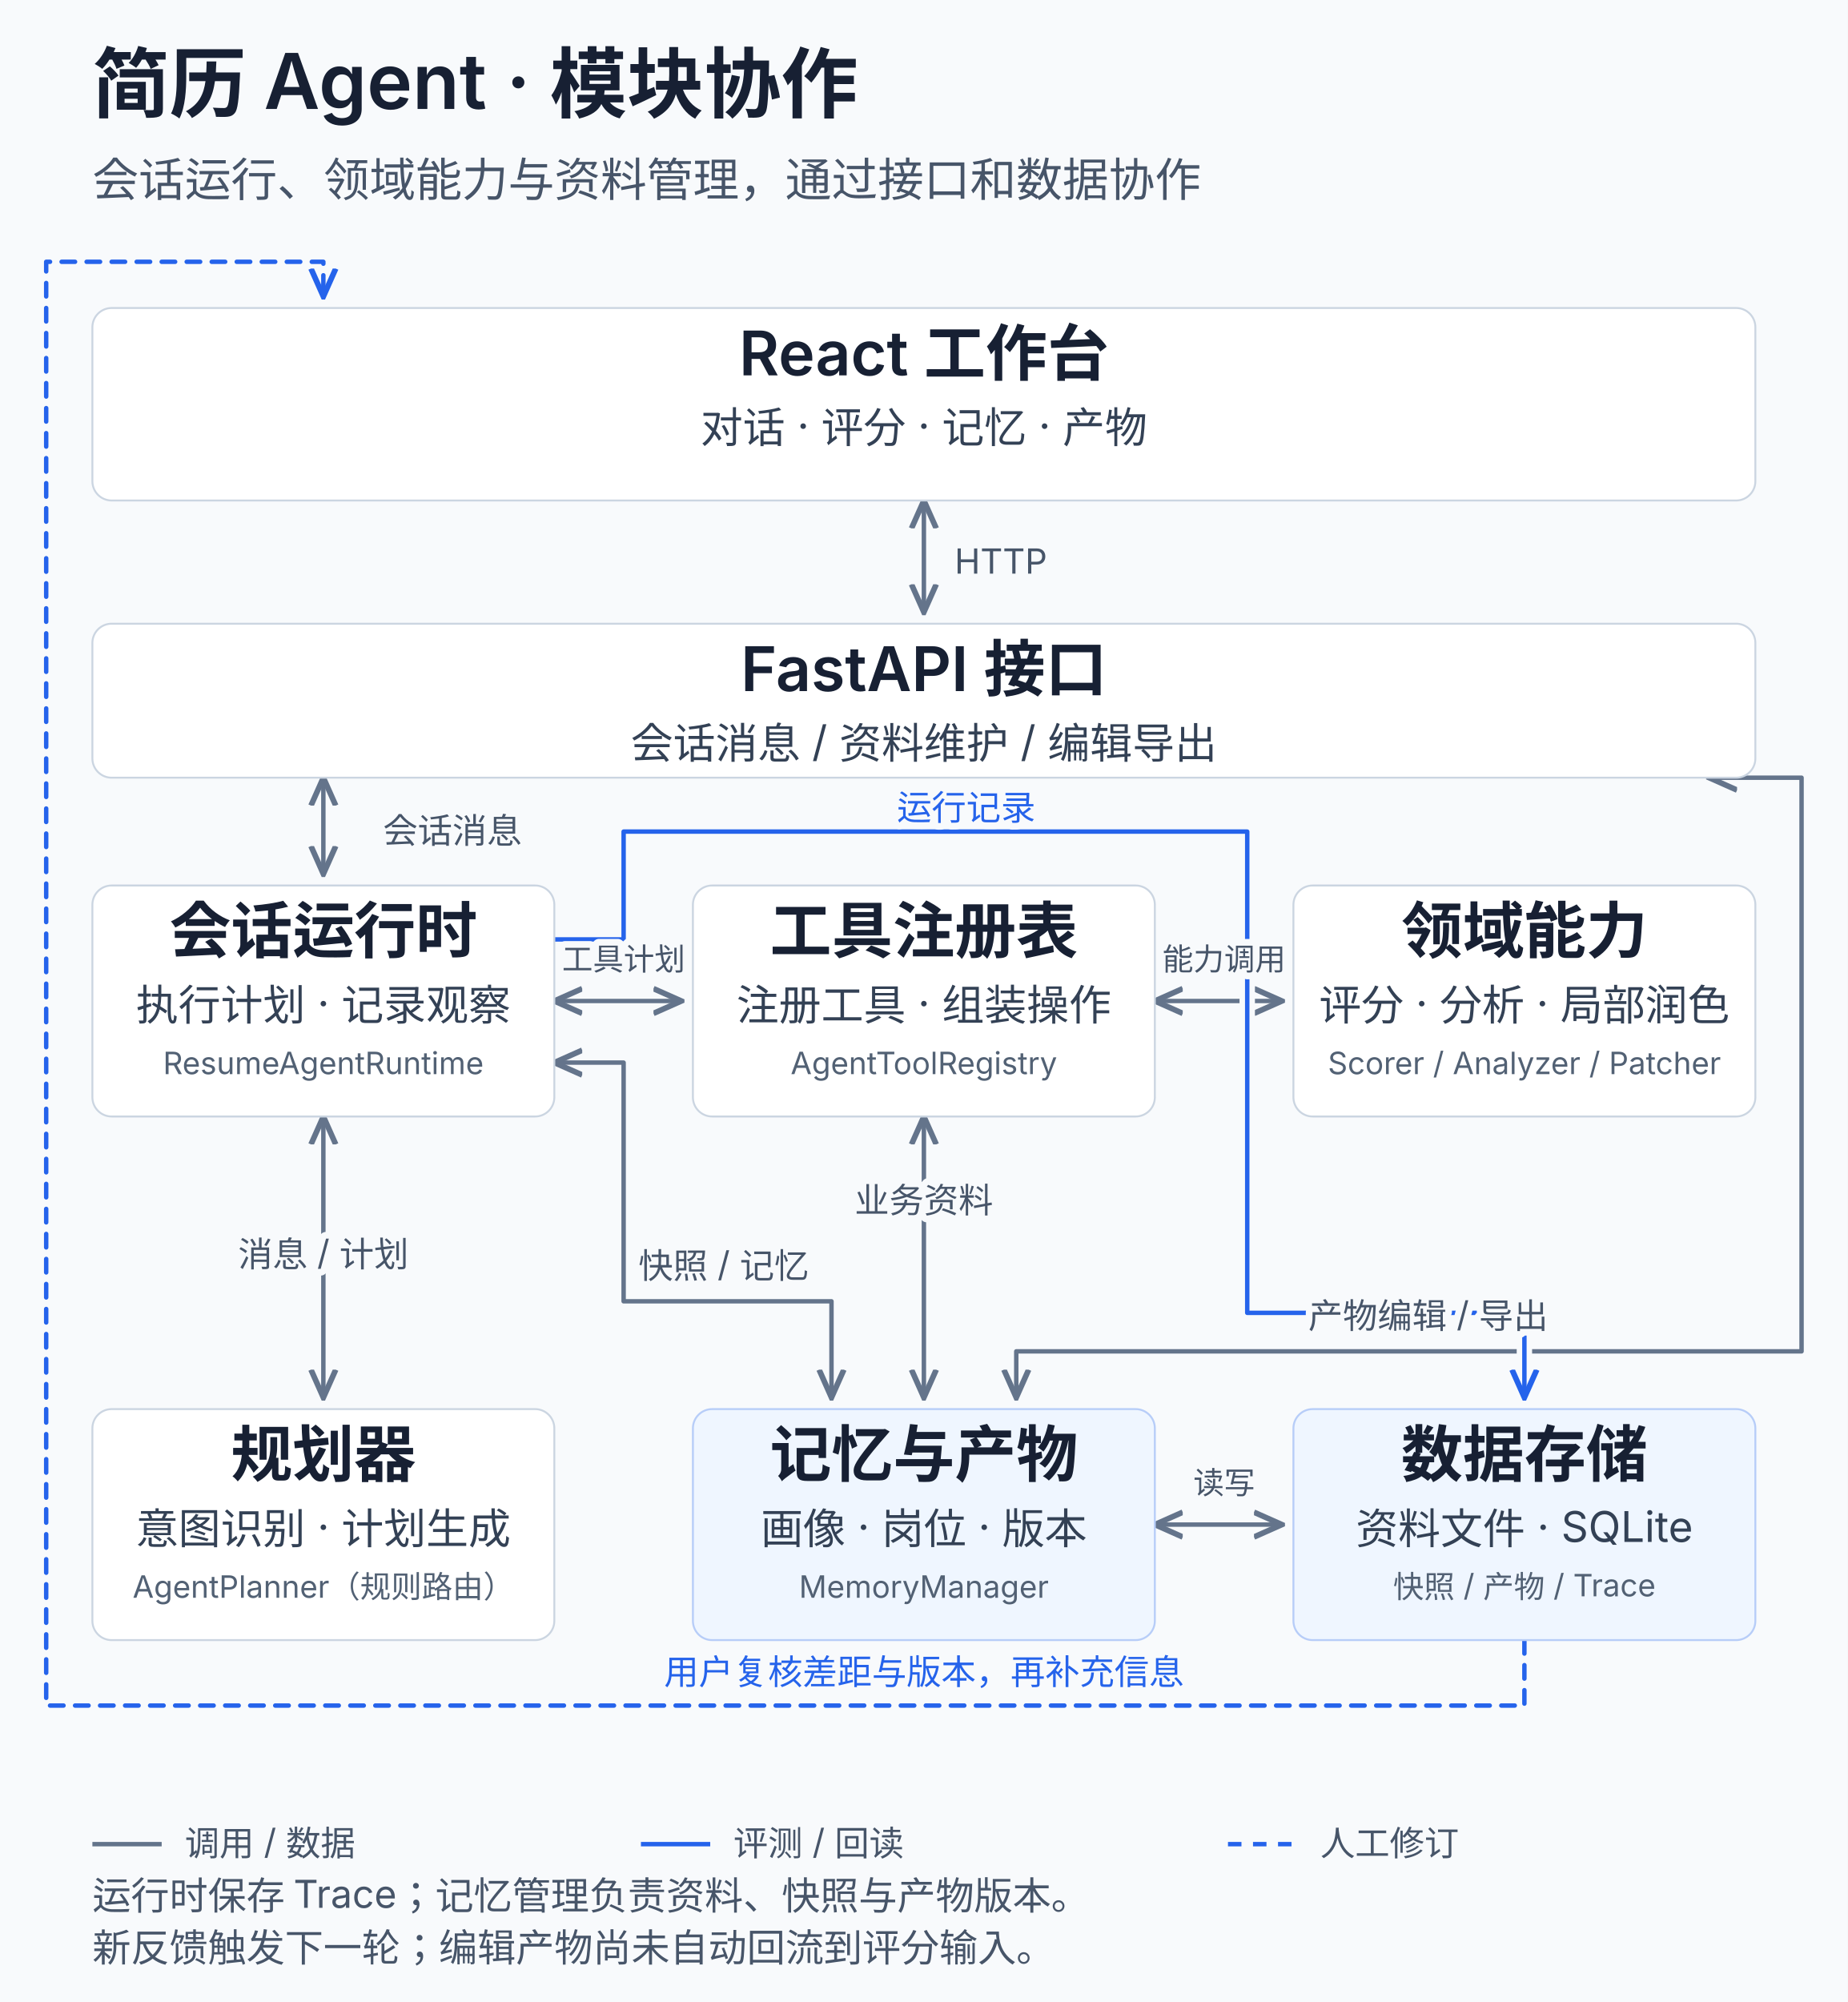
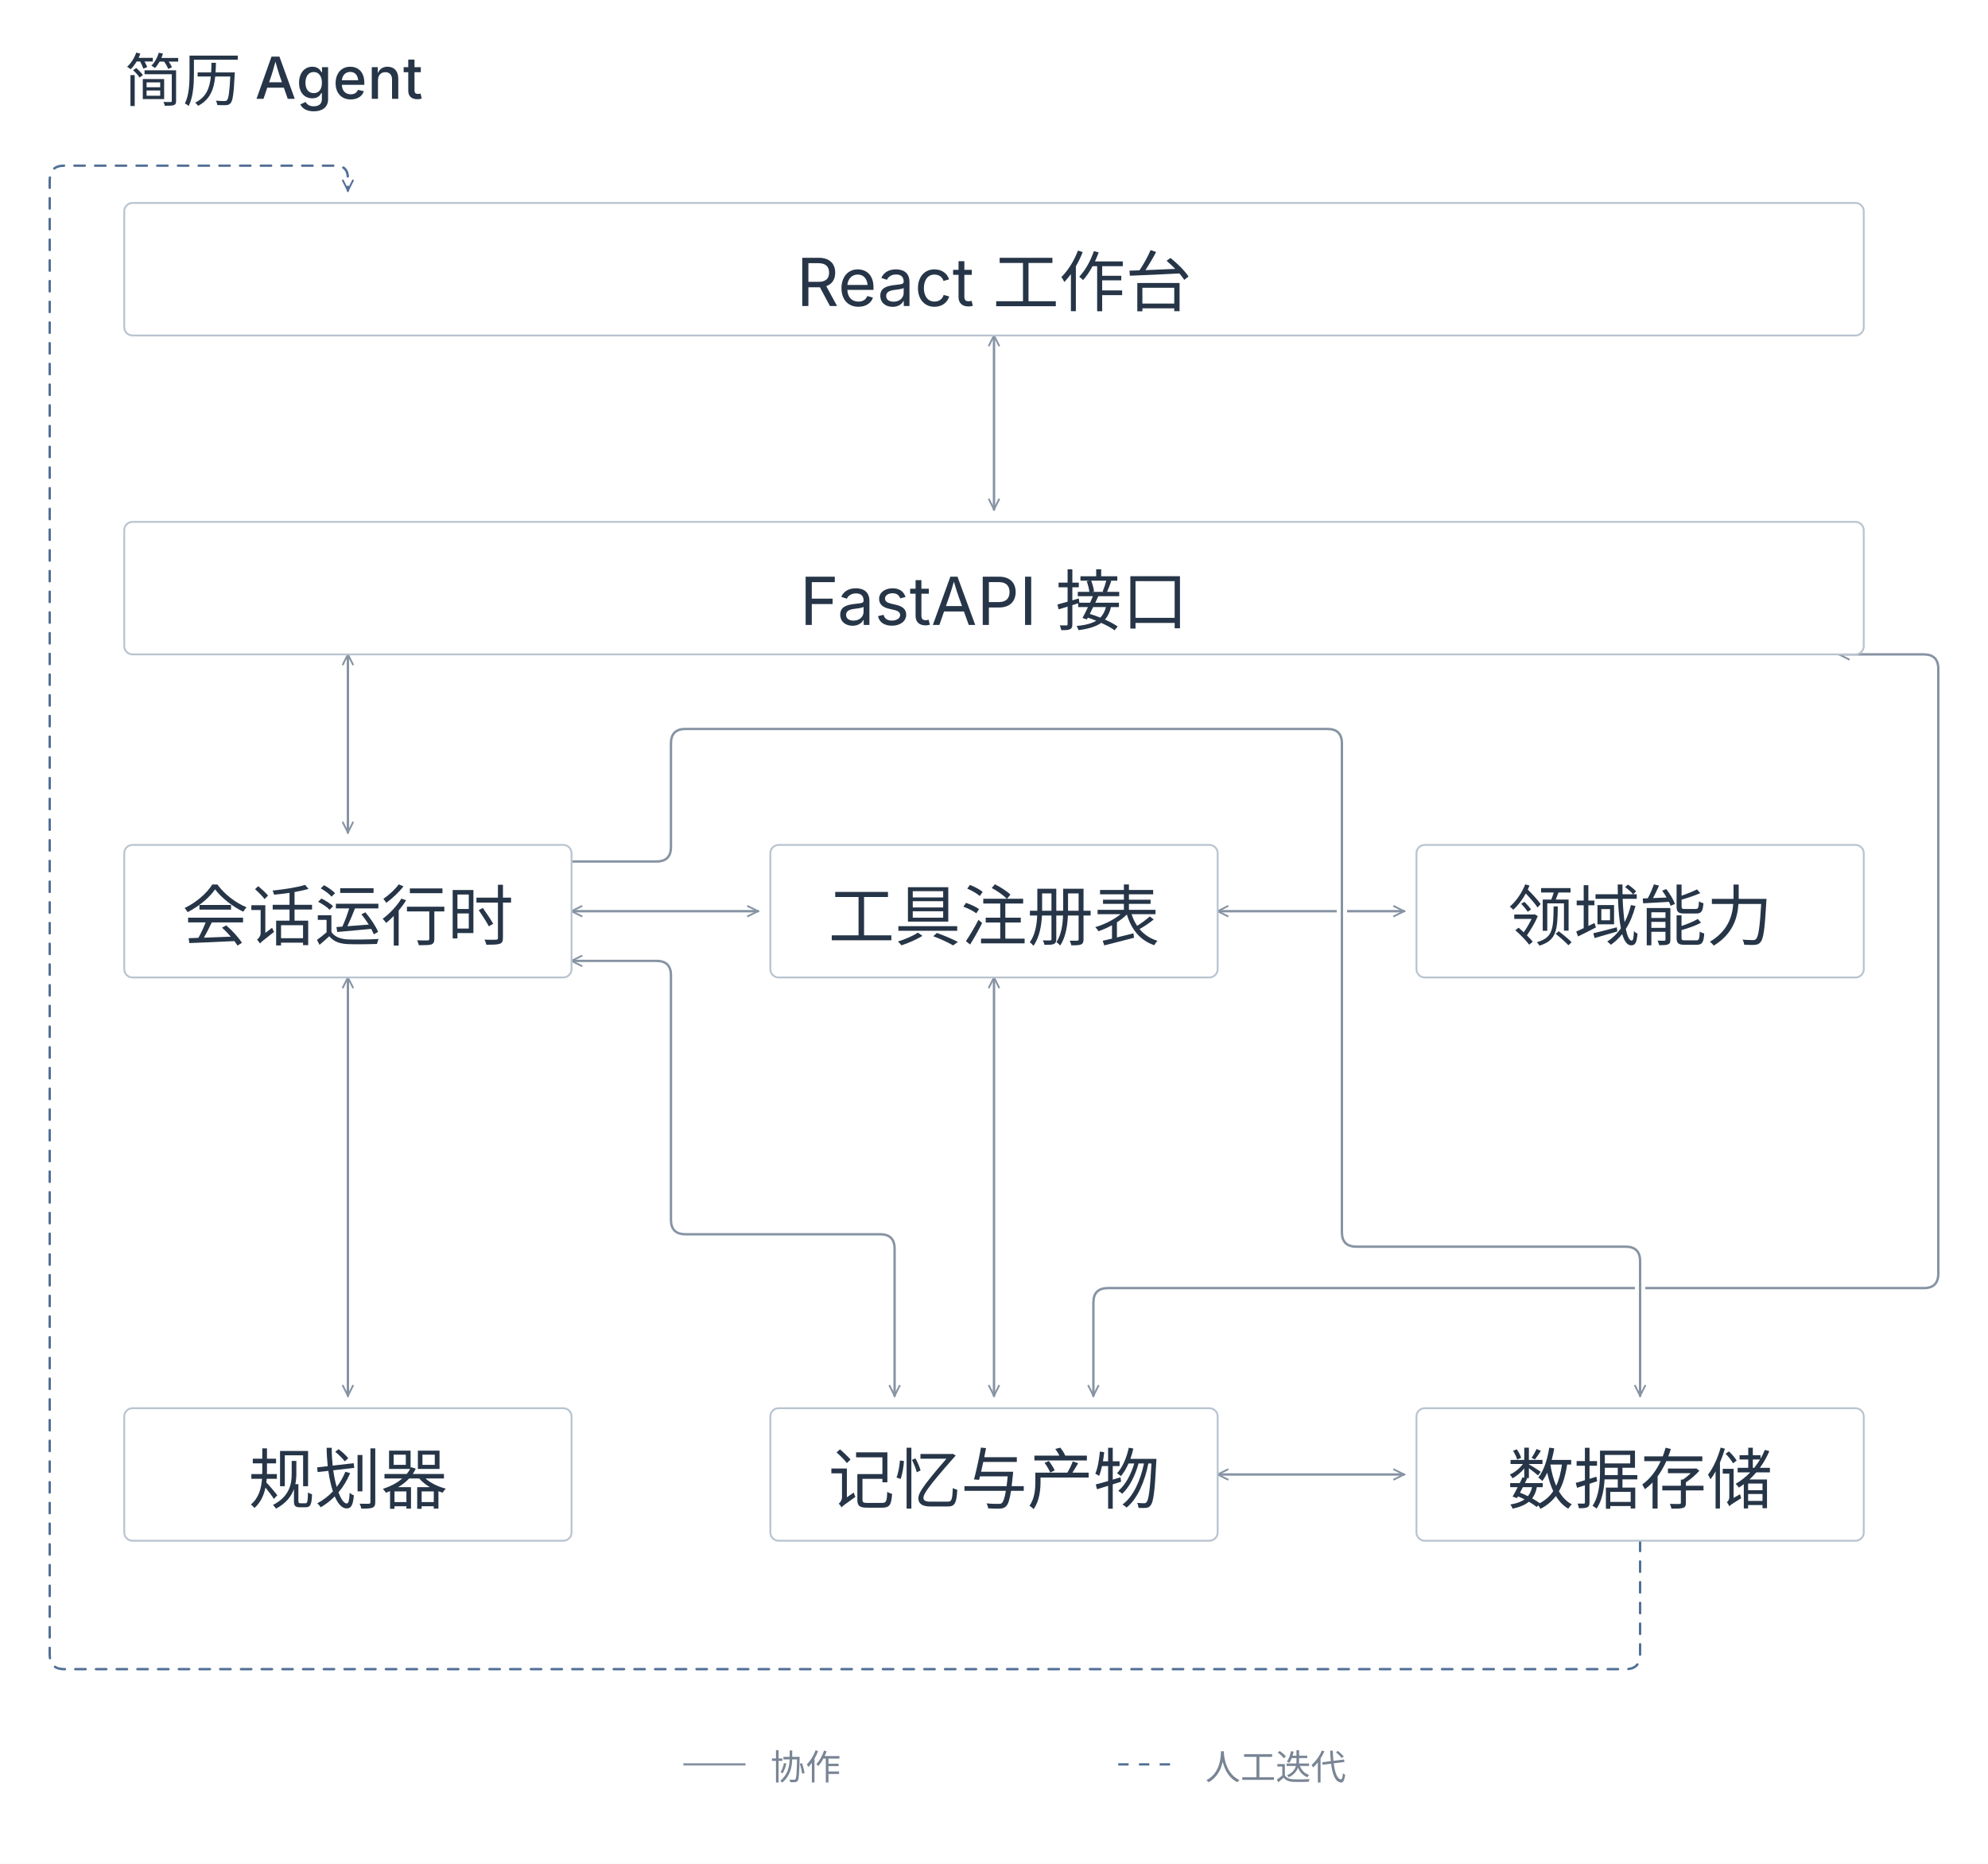
- <svg xmlns="http://www.w3.org/2000/svg" width="960" height="1040" viewBox="0 0 960 1040" role="img" aria-labelledby="title desc" lang="zh">
+ <svg xmlns="http://www.w3.org/2000/svg" width="960" height="900" viewBox="0 0 960 900" role="img" aria-labelledby="title desc" lang="zh">
  <defs>
-     <marker id="gray" viewBox="0 0 10 10" refX="9" refY="5" markerWidth="7" markerHeight="7" orient="auto-start-reverse">
-       <path d="M 0 1 L 9 5 L 0 9" fill="none" stroke="#64748b" stroke-width="1.8" />
+     <marker id="gray" viewBox="0 0 8 8" refX="7" refY="4" markerWidth="6" markerHeight="6" orient="auto-start-reverse">
+       <path d="M 1 1 L 7 4 L 1 7" fill="none" stroke="#8693a3" stroke-width="1" />
    </marker>
-     <marker id="blue" viewBox="0 0 10 10" refX="9" refY="5" markerWidth="7" markerHeight="7" orient="auto-start-reverse">
-       <path d="M 0 1 L 9 5 L 0 9" fill="none" stroke="#2563eb" stroke-width="1.8" />
+     <marker id="blue" viewBox="0 0 8 8" refX="7" refY="4" markerWidth="6" markerHeight="6" orient="auto-start-reverse">
+       <path d="M 1 1 L 7 4 L 1 7" fill="none" stroke="#526f96" stroke-width="1" />
    </marker>
  </defs>
-   <rect width="960" height="1040" fill="#f8fafc" />
+   <rect width="960" height="900" fill="#ffffff" />
  <g font-family="system-ui, -apple-system, BlinkMacSystemFont, Segoe UI, PingFang SC, Microsoft YaHei, sans-serif">
-     <text x="48" y="58" font-size="40" fill="#172033" text-anchor="start" font-weight="600">简历 Agent · 模块协作</text>
-     <text x="48" y="102" font-size="24" fill="#475569" text-anchor="start" font-weight="400">会话运行、领域能力与资料管理，通过接口和数据协作</text>
-     <path d="M 480 260 V 318" fill="none" stroke="#f8fafc" stroke-width="8" stroke-linejoin="round" />
-     <path d="M 480 260 V 318" fill="none" stroke="#64748b" stroke-width="2.3" stroke-linejoin="round" stroke-linecap="round" marker-end="url(#gray)" marker-start="url(#gray)" />
-     <path d="M 168 404 V 454" fill="none" stroke="#f8fafc" stroke-width="8" stroke-linejoin="round" />
-     <path d="M 168 404 V 454" fill="none" stroke="#64748b" stroke-width="2.3" stroke-linejoin="round" stroke-linecap="round" marker-end="url(#gray)" marker-start="url(#gray)" />
-     <path d="M 288 520 H 354" fill="none" stroke="#f8fafc" stroke-width="8" stroke-linejoin="round" />
-     <path d="M 288 520 H 354" fill="none" stroke="#64748b" stroke-width="2.3" stroke-linejoin="round" stroke-linecap="round" marker-end="url(#gray)" marker-start="url(#gray)" />
-     <path d="M 600 520 H 666" fill="none" stroke="#f8fafc" stroke-width="8" stroke-linejoin="round" />
-     <path d="M 600 520 H 666" fill="none" stroke="#64748b" stroke-width="2.3" stroke-linejoin="round" stroke-linecap="round" marker-end="url(#gray)" marker-start="url(#gray)" />
-     <path d="M 168 580 V 726" fill="none" stroke="#f8fafc" stroke-width="8" stroke-linejoin="round" />
-     <path d="M 168 580 V 726" fill="none" stroke="#64748b" stroke-width="2.3" stroke-linejoin="round" stroke-linecap="round" marker-end="url(#gray)" marker-start="url(#gray)" />
-     <path d="M 288 552 H 324 V 676 H 432 V 726" fill="none" stroke="#f8fafc" stroke-width="8" stroke-linejoin="round" />
-     <path d="M 288 552 H 324 V 676 H 432 V 726" fill="none" stroke="#64748b" stroke-width="2.3" stroke-linejoin="round" stroke-linecap="round" marker-end="url(#gray)" marker-start="url(#gray)" />
-     <path d="M 480 580 V 726" fill="none" stroke="#f8fafc" stroke-width="8" stroke-linejoin="round" />
-     <path d="M 480 580 V 726" fill="none" stroke="#64748b" stroke-width="2.3" stroke-linejoin="round" stroke-linecap="round" marker-end="url(#gray)" marker-start="url(#gray)" />
-     <path d="M 888 404 H 936 V 702 H 528 V 726" fill="none" stroke="#f8fafc" stroke-width="8" stroke-linejoin="round" />
-     <path d="M 888 404 H 936 V 702 H 528 V 726" fill="none" stroke="#64748b" stroke-width="2.3" stroke-linejoin="round" stroke-linecap="round" marker-end="url(#gray)" marker-start="url(#gray)" />
-     <path d="M 288 488 H 324 V 432 H 648 V 682 H 792 V 726" fill="none" stroke="#f8fafc" stroke-width="8" stroke-linejoin="round" />
-     <path d="M 288 488 H 324 V 432 H 648 V 682 H 792 V 726" fill="none" stroke="#2563eb" stroke-width="2.3" stroke-linejoin="round" stroke-linecap="round" marker-end="url(#blue)" />
-     <path d="M 600 792 H 666" fill="none" stroke="#f8fafc" stroke-width="8" stroke-linejoin="round" />
-     <path d="M 600 792 H 666" fill="none" stroke="#64748b" stroke-width="2.3" stroke-linejoin="round" stroke-linecap="round" marker-end="url(#gray)" marker-start="url(#gray)" />
-     <path d="M 792 852 V 886 H 24 V 136 H 168 V 154" fill="none" stroke="#f8fafc" stroke-width="8" stroke-linejoin="round" />
-     <path d="M 792 852 V 886 H 24 V 136 H 168 V 154" fill="none" stroke="#2563eb" stroke-width="2.3" stroke-linejoin="round" stroke-linecap="round" stroke-dasharray="7 6" marker-end="url(#blue)" />
+     <text x="60" y="49" font-size="28" font-weight="500" letter-spacing=".3" fill="#263547">简历 Agent</text>
+     <path d="M 480 162 L 480 246" fill="none" stroke="#ffffff" stroke-width="5" stroke-linecap="round" stroke-linejoin="round" />
+     <path d="M 480 162 L 480 246" fill="none" stroke="#8693a3" stroke-width="1.15" vector-effect="non-scaling-stroke" stroke-linecap="round" stroke-linejoin="round" marker-end="url(#gray)" marker-start="url(#gray)" />
+     <path d="M 168 316 L 168 402" fill="none" stroke="#ffffff" stroke-width="5" stroke-linecap="round" stroke-linejoin="round" />
+     <path d="M 168 316 L 168 402" fill="none" stroke="#8693a3" stroke-width="1.15" vector-effect="non-scaling-stroke" stroke-linecap="round" stroke-linejoin="round" marker-end="url(#gray)" marker-start="url(#gray)" />
+     <path d="M 276 440 L 366 440" fill="none" stroke="#ffffff" stroke-width="5" stroke-linecap="round" stroke-linejoin="round" />
+     <path d="M 276 440 L 366 440" fill="none" stroke="#8693a3" stroke-width="1.15" vector-effect="non-scaling-stroke" stroke-linecap="round" stroke-linejoin="round" marker-end="url(#gray)" marker-start="url(#gray)" />
+     <path d="M 588 440 L 678 440" fill="none" stroke="#ffffff" stroke-width="5" stroke-linecap="round" stroke-linejoin="round" />
+     <path d="M 588 440 L 678 440" fill="none" stroke="#8693a3" stroke-width="1.15" vector-effect="non-scaling-stroke" stroke-linecap="round" stroke-linejoin="round" marker-end="url(#gray)" marker-start="url(#gray)" />
+     <path d="M 168 472 L 168 674" fill="none" stroke="#ffffff" stroke-width="5" stroke-linecap="round" stroke-linejoin="round" />
+     <path d="M 168 472 L 168 674" fill="none" stroke="#8693a3" stroke-width="1.15" vector-effect="non-scaling-stroke" stroke-linecap="round" stroke-linejoin="round" marker-end="url(#gray)" marker-start="url(#gray)" />
+     <path d="M 276 464 L 317 464 Q 324 464 324 471 L 324 589 Q 324 596 331 596 L 425 596 Q 432 596 432 603 L 432 674" fill="none" stroke="#ffffff" stroke-width="5" stroke-linecap="round" stroke-linejoin="round" />
+     <path d="M 276 464 L 317 464 Q 324 464 324 471 L 324 589 Q 324 596 331 596 L 425 596 Q 432 596 432 603 L 432 674" fill="none" stroke="#8693a3" stroke-width="1.15" vector-effect="non-scaling-stroke" stroke-linecap="round" stroke-linejoin="round" marker-end="url(#gray)" marker-start="url(#gray)" />
+     <path d="M 480 472 L 480 674" fill="none" stroke="#ffffff" stroke-width="5" stroke-linecap="round" stroke-linejoin="round" />
+     <path d="M 480 472 L 480 674" fill="none" stroke="#8693a3" stroke-width="1.15" vector-effect="non-scaling-stroke" stroke-linecap="round" stroke-linejoin="round" marker-end="url(#gray)" marker-start="url(#gray)" />
+     <path d="M 888 316 L 929 316 Q 936 316 936 323 L 936 615 Q 936 622 929 622 L 535 622 Q 528 622 528 629 L 528 674" fill="none" stroke="#ffffff" stroke-width="5" stroke-linecap="round" stroke-linejoin="round" />
+     <path d="M 888 316 L 929 316 Q 936 316 936 323 L 936 615 Q 936 622 929 622 L 535 622 Q 528 622 528 629 L 528 674" fill="none" stroke="#8693a3" stroke-width="1.15" vector-effect="non-scaling-stroke" stroke-linecap="round" stroke-linejoin="round" marker-end="url(#gray)" marker-start="url(#gray)" />
+     <path d="M 276 416 L 317 416 Q 324 416 324 409 L 324 359 Q 324 352 331 352 L 641 352 Q 648 352 648 359 L 648 595 Q 648 602 655 602 L 785 602 Q 792 602 792 609 L 792 674" fill="none" stroke="#ffffff" stroke-width="5" stroke-linecap="round" stroke-linejoin="round" />
+     <path d="M 276 416 L 317 416 Q 324 416 324 409 L 324 359 Q 324 352 331 352 L 641 352 Q 648 352 648 359 L 648 595 Q 648 602 655 602 L 785 602 Q 792 602 792 609 L 792 674" fill="none" stroke="#8693a3" stroke-width="1.15" vector-effect="non-scaling-stroke" stroke-linecap="round" stroke-linejoin="round" marker-end="url(#gray)" />
+     <path d="M 588 712 L 678 712" fill="none" stroke="#ffffff" stroke-width="5" stroke-linecap="round" stroke-linejoin="round" />
+     <path d="M 588 712 L 678 712" fill="none" stroke="#8693a3" stroke-width="1.15" vector-effect="non-scaling-stroke" stroke-linecap="round" stroke-linejoin="round" marker-end="url(#gray)" marker-start="url(#gray)" />
+     <path d="M 792 744 L 792 799 Q 792 806 785 806 L 31 806 Q 24 806 24 799 L 24 87 Q 24 80 31 80 L 162 80 Q 168 80 168 86 L 168 92" fill="none" stroke="#ffffff" stroke-width="5" stroke-linecap="round" stroke-linejoin="round" />
+     <path d="M 792 744 L 792 799 Q 792 806 785 806 L 31 806 Q 24 806 24 799 L 24 87 Q 24 80 31 80 L 162 80 Q 168 80 168 86 L 168 92" fill="none" stroke="#526f96" stroke-width="1.15" vector-effect="non-scaling-stroke" stroke-linecap="round" stroke-linejoin="round" stroke-dasharray="5 5" marker-end="url(#blue)" />
    <g class="module" data-module="React 工作台">
-       <rect x="48" y="160" width="864" height="100" rx="10" fill="#ffffff" stroke="#cbd5e1" />
-       <text x="480.0" y="195" font-size="32" fill="#172033" text-anchor="middle" font-weight="600">React 工作台</text>
-       <text x="480.0" y="230" font-size="22" fill="#334155" text-anchor="middle" font-weight="400">对话 · 评分 · 记忆 · 产物</text>
+       <rect x="60" y="98" width="840" height="64" rx="4" fill="#ffffff" stroke="#b9c4d0" stroke-width=".9" vector-effect="non-scaling-stroke" />
+       <text x="480" y="130" text-anchor="middle" dominant-baseline="central" font-size="32" font-weight="400" fill="#263547">React 工作台</text>
    </g>
    <g class="module" data-module="FastAPI 接口">
-       <rect x="48" y="324" width="864" height="80" rx="10" fill="#ffffff" stroke="#cbd5e1" />
-       <text x="480.0" y="359" font-size="32" fill="#172033" text-anchor="middle" font-weight="600">FastAPI 接口</text>
-       <text x="480.0" y="394" font-size="22" fill="#334155" text-anchor="middle" font-weight="400">会话消息 / 资料维护 / 编辑导出</text>
+       <rect x="60" y="252" width="840" height="64" rx="4" fill="#ffffff" stroke="#b9c4d0" stroke-width=".9" vector-effect="non-scaling-stroke" />
+       <text x="480" y="284" text-anchor="middle" dominant-baseline="central" font-size="32" font-weight="400" fill="#263547">FastAPI 接口</text>
    </g>
    <g class="module" data-module="会话运行时">
-       <rect x="48" y="460" width="240" height="120" rx="10" fill="#ffffff" stroke="#cbd5e1" />
-       <text x="168.0" y="495" font-size="32" fill="#172033" text-anchor="middle" font-weight="600">会话运行时</text>
-       <text x="168.0" y="530" font-size="22" fill="#334155" text-anchor="middle" font-weight="400">执行计划 · 记录观察</text>
-       <text x="168.0" y="558" font-size="16" fill="#526174" text-anchor="middle" font-weight="400">ResumeAgentRuntime</text>
+       <rect x="60" y="408" width="216" height="64" rx="4" fill="#ffffff" stroke="#b9c4d0" stroke-width=".9" vector-effect="non-scaling-stroke" />
+       <text x="168" y="440" text-anchor="middle" dominant-baseline="central" font-size="32" font-weight="400" fill="#263547">会话运行时</text>
    </g>
    <g class="module" data-module="工具注册表">
-       <rect x="360" y="460" width="240" height="120" rx="10" fill="#ffffff" stroke="#cbd5e1" />
-       <text x="480.0" y="495" font-size="32" fill="#172033" text-anchor="middle" font-weight="600">工具注册表</text>
-       <text x="480.0" y="530" font-size="22" fill="#334155" text-anchor="middle" font-weight="400">注册工具 · 组装操作</text>
-       <text x="480.0" y="558" font-size="16" fill="#526174" text-anchor="middle" font-weight="400">AgentToolRegistry</text>
+       <rect x="372" y="408" width="216" height="64" rx="4" fill="#ffffff" stroke="#b9c4d0" stroke-width=".9" vector-effect="non-scaling-stroke" />
+       <text x="480" y="440" text-anchor="middle" dominant-baseline="central" font-size="32" font-weight="400" fill="#263547">工具注册表</text>
    </g>
    <g class="module" data-module="领域能力">
-       <rect x="672" y="460" width="240" height="120" rx="10" fill="#ffffff" stroke="#cbd5e1" />
-       <text x="792.0" y="495" font-size="32" fill="#172033" text-anchor="middle" font-weight="600">领域能力</text>
-       <text x="792.0" y="530" font-size="22" fill="#334155" text-anchor="middle" font-weight="400">评分 · 分析 · 局部润色</text>
-       <text x="792.0" y="558" font-size="16" fill="#526174" text-anchor="middle" font-weight="400">Scorer / Analyzer / Patcher</text>
+       <rect x="684" y="408" width="216" height="64" rx="4" fill="#ffffff" stroke="#b9c4d0" stroke-width=".9" vector-effect="non-scaling-stroke" />
+       <text x="792" y="440" text-anchor="middle" dominant-baseline="central" font-size="32" font-weight="400" fill="#263547">领域能力</text>
    </g>
    <g class="module" data-module="规划器">
-       <rect x="48" y="732" width="240" height="120" rx="10" fill="#ffffff" stroke="#cbd5e1" />
-       <text x="168.0" y="767" font-size="32" fill="#172033" text-anchor="middle" font-weight="600">规划器</text>
-       <text x="168.0" y="802" font-size="22" fill="#334155" text-anchor="middle" font-weight="400">意图识别 · 计划生成</text>
-       <text x="168.0" y="830" font-size="16" fill="#526174" text-anchor="middle" font-weight="400">AgentPlanner（规则路由）</text>
+       <rect x="60" y="680" width="216" height="64" rx="4" fill="#ffffff" stroke="#b9c4d0" stroke-width=".9" vector-effect="non-scaling-stroke" />
+       <text x="168" y="712" text-anchor="middle" dominant-baseline="central" font-size="32" font-weight="400" fill="#263547">规划器</text>
    </g>
    <g class="module" data-module="记忆与产物">
-       <rect x="360" y="732" width="240" height="120" rx="10" fill="#eff6ff" stroke="#b7cdf8" />
-       <text x="480.0" y="767" font-size="32" fill="#172033" text-anchor="middle" font-weight="600">记忆与产物</text>
-       <text x="480.0" y="802" font-size="22" fill="#334155" text-anchor="middle" font-weight="400">画像 · 岗位 · 版本</text>
-       <text x="480.0" y="830" font-size="16" fill="#526174" text-anchor="middle" font-weight="400">MemoryManager</text>
+       <rect x="372" y="680" width="216" height="64" rx="4" fill="#ffffff" stroke="#b9c4d0" stroke-width=".9" vector-effect="non-scaling-stroke" />
+       <text x="480" y="712" text-anchor="middle" dominant-baseline="central" font-size="32" font-weight="400" fill="#263547">记忆与产物</text>
    </g>
    <g class="module" data-module="数据存储">
-       <rect x="672" y="732" width="240" height="120" rx="10" fill="#eff6ff" stroke="#b7cdf8" />
-       <text x="792.0" y="767" font-size="32" fill="#172033" text-anchor="middle" font-weight="600">数据存储</text>
-       <text x="792.0" y="802" font-size="22" fill="#334155" text-anchor="middle" font-weight="400">资料文件 · SQLite</text>
-       <text x="792.0" y="830" font-size="16" fill="#526174" text-anchor="middle" font-weight="400">快照 / 产物 / Trace</text>
+       <rect x="684" y="680" width="216" height="64" rx="4" fill="#ffffff" stroke="#b9c4d0" stroke-width=".9" vector-effect="non-scaling-stroke" />
+       <text x="792" y="712" text-anchor="middle" dominant-baseline="central" font-size="32" font-weight="400" fill="#263547">数据存储</text>
    </g>
-     <g class="edge-label">
-       <text x="520" y="298" font-size="18" text-anchor="middle" fill="#475569" stroke="#f8fafc" stroke-width="7" stroke-linejoin="round" paint-order="stroke fill">HTTP</text>
+     <g aria-label="图例">
+       <line x1="330" y1="852" x2="360" y2="852" stroke="#8693a3" stroke-width="1.1" vector-effect="non-scaling-stroke" />
+       <text x="372" y="852" dominant-baseline="central" font-size="17" fill="#798595">协作</text>
+       <line x1="540" y1="852" x2="570" y2="852" stroke="#526f96" stroke-width="1.1" vector-effect="non-scaling-stroke" stroke-dasharray="5 5" />
+       <text x="582" y="852" dominant-baseline="central" font-size="17" fill="#798595">人工迭代</text>
    </g>
-     <g class="edge-label">
-       <text x="235" y="438" font-size="18" text-anchor="middle" fill="#475569" stroke="#f8fafc" stroke-width="7" stroke-linejoin="round" paint-order="stroke fill">会话消息</text>
-     </g>
-     <g class="edge-label">
-       <text x="324" y="504" font-size="16" text-anchor="middle" fill="#475569" stroke="#f8fafc" stroke-width="7" stroke-linejoin="round" paint-order="stroke fill">工具计划</text>
-     </g>
-     <g class="edge-label">
-       <text x="636" y="504" font-size="16" text-anchor="middle" fill="#475569" stroke="#f8fafc" stroke-width="7" stroke-linejoin="round" paint-order="stroke fill">能力调用</text>
-     </g>
-     <g class="edge-label">
-       <text x="168" y="658" font-size="18" text-anchor="middle" fill="#475569" stroke="#f8fafc" stroke-width="7" stroke-linejoin="round" paint-order="stroke fill">消息 / 计划</text>
-     </g>
-     <g class="edge-label">
-       <text x="376" y="664" font-size="18" text-anchor="middle" fill="#475569" stroke="#f8fafc" stroke-width="7" stroke-linejoin="round" paint-order="stroke fill">快照 / 记忆</text>
-     </g>
-     <g class="edge-label">
-       <text x="480" y="630" font-size="18" text-anchor="middle" fill="#475569" stroke="#f8fafc" stroke-width="7" stroke-linejoin="round" paint-order="stroke fill">业务资料</text>
-     </g>
-     <g class="edge-label">
-       <text x="742" y="690" font-size="18" text-anchor="middle" fill="#475569" stroke="#f8fafc" stroke-width="7" stroke-linejoin="round" paint-order="stroke fill">产物编辑 / 导出</text>
-     </g>
-     <g class="edge-label">
-       <text x="502" y="426" font-size="18" text-anchor="middle" fill="#2563eb" stroke="#f8fafc" stroke-width="7" stroke-linejoin="round" paint-order="stroke fill">运行记录</text>
-     </g>
-     <g class="edge-label">
-       <text x="636" y="776" font-size="16" text-anchor="middle" fill="#475569" stroke="#f8fafc" stroke-width="7" stroke-linejoin="round" paint-order="stroke fill">读写</text>
-     </g>
-     <g class="edge-label">
-       <text x="480" y="875" font-size="18" text-anchor="middle" fill="#2563eb" stroke="#f8fafc" stroke-width="7" stroke-linejoin="round" paint-order="stroke fill">用户复核差距与版本，再补充信息</text>
-     </g>
-     <line x1="48" y1="958" x2="84" y2="958" stroke="#64748b" stroke-width="2.3" />
-     <text x="96" y="964" font-size="18" fill="#475569" text-anchor="start" font-weight="400">调用 / 数据</text>
-     <line x1="333" y1="958" x2="369" y2="958" stroke="#2563eb" stroke-width="2.3" />
-     <text x="381" y="964" font-size="18" fill="#475569" text-anchor="start" font-weight="400">评测 / 回读</text>
-     <line x1="638" y1="958" x2="674" y2="958" stroke="#2563eb" stroke-width="2.3" stroke-dasharray="7 6" />
-     <text x="686" y="964" font-size="18" fill="#475569" text-anchor="start" font-weight="400">人工修订</text>
-     <text x="48" y="992" font-size="20" fill="#475569" text-anchor="start" font-weight="400">运行时保存 Trace；记忆管理负责资料、快照与产物版本。</text>
-     <text x="48" y="1019" font-size="20" fill="#475569" text-anchor="start" font-weight="400">新反馈触发下一轮；编辑产物尚未自动回流到评分输入。</text>
  </g>
</svg>
